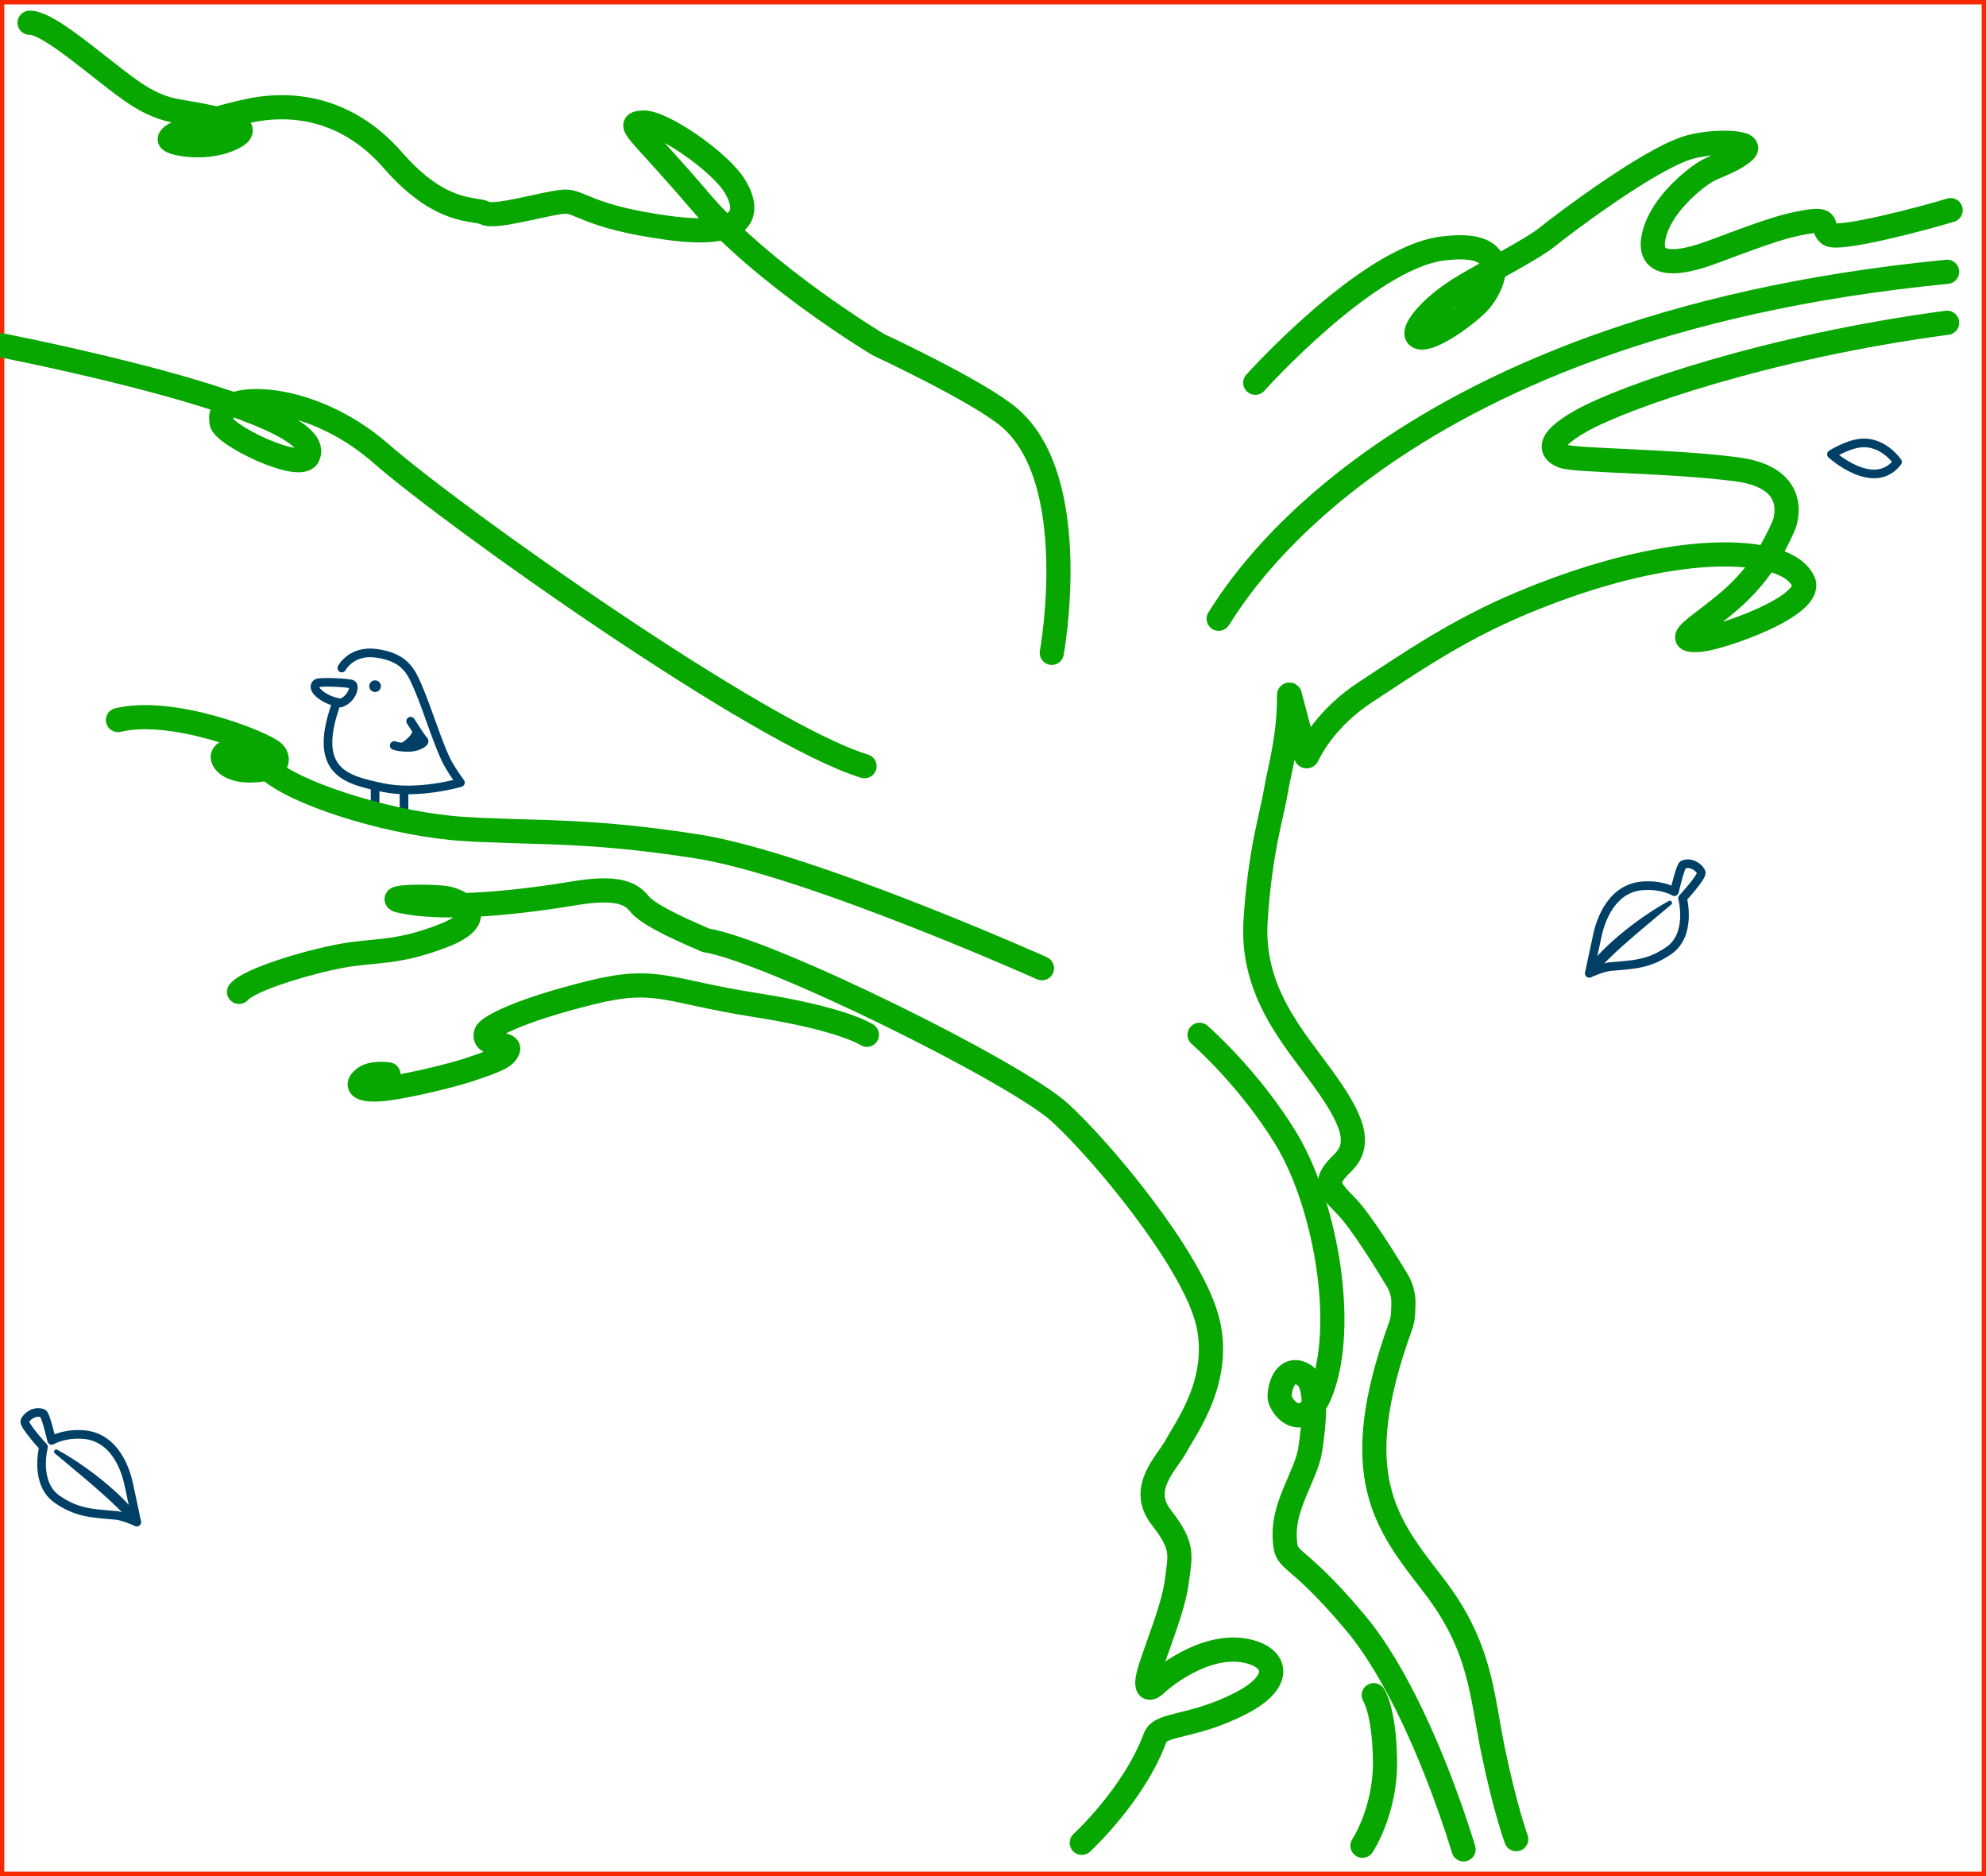
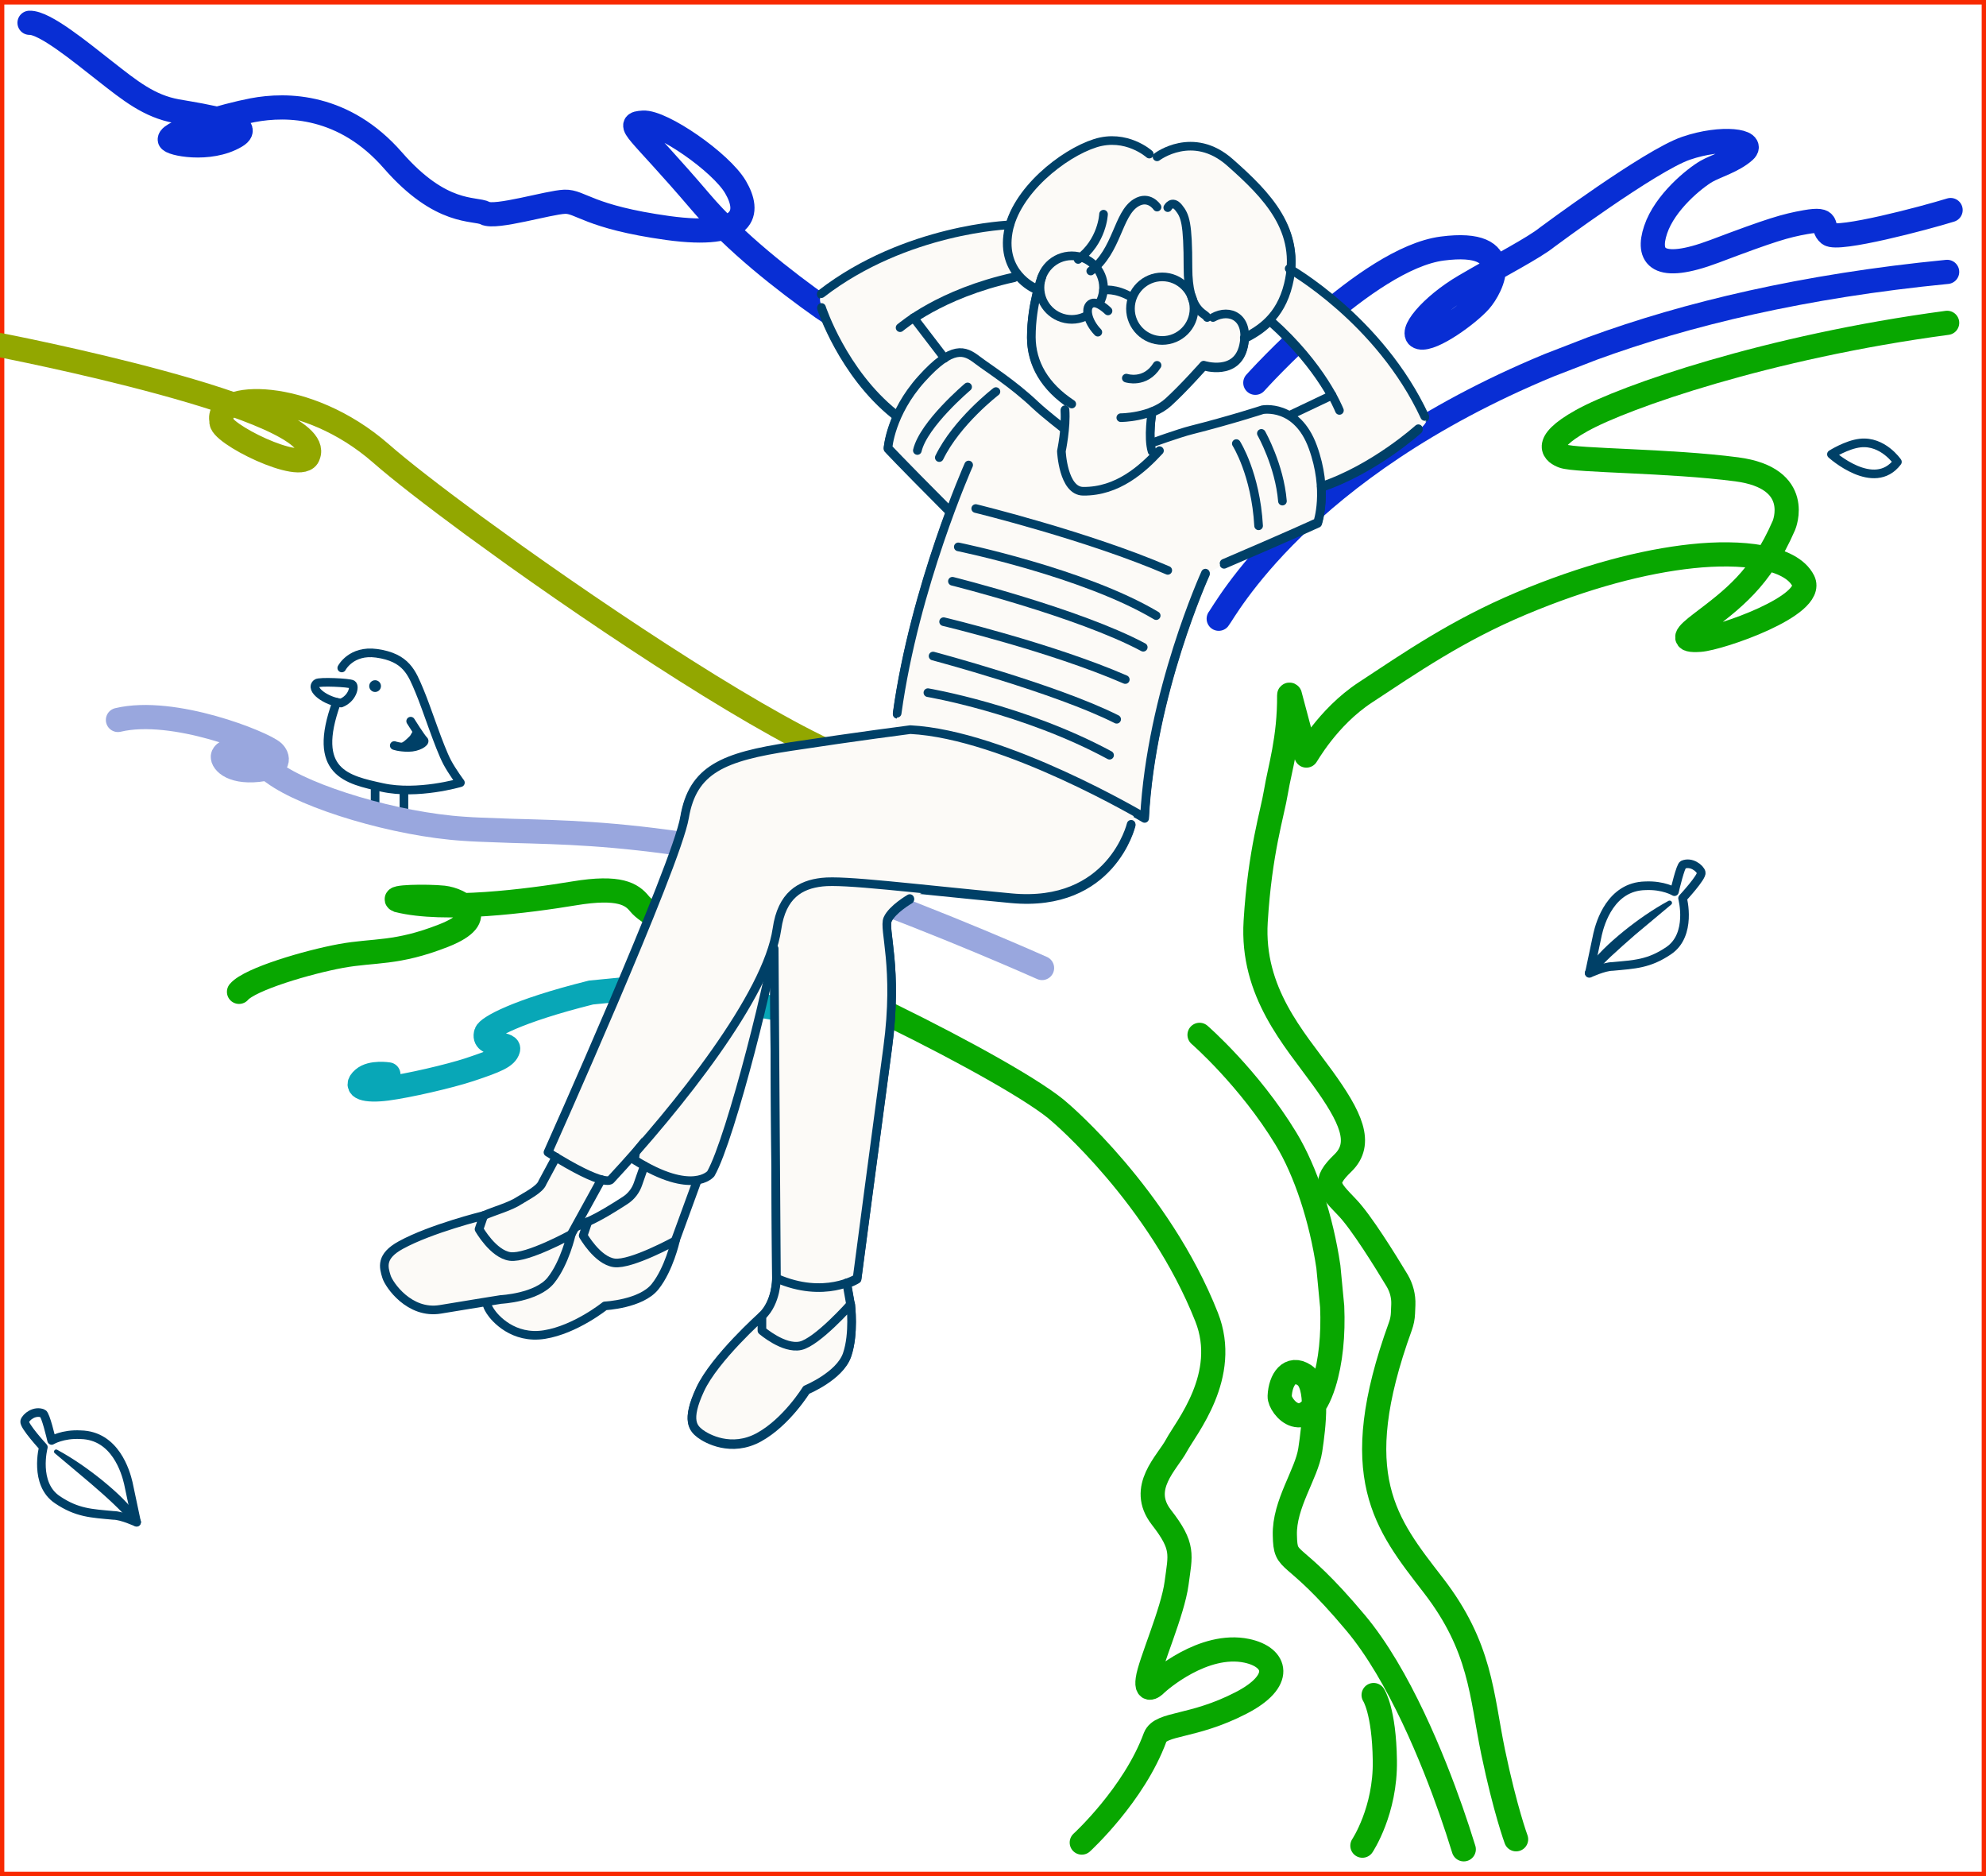
- <svg xmlns="http://www.w3.org/2000/svg" version="1.1" id="Layer_1" x="0px" y="0px" viewBox="0 0 1150 1086" style="enable-background:new 0 0 1150 1086;" xml:space="preserve">
+ <svg xmlns="http://www.w3.org/2000/svg" version="1.1" x="0px" y="0px" viewBox="0 0 1150 1086" style="enable-background:new 0 0 1150 1086;" xml:space="preserve">
  <style type="text/css">
	.st0{fill:none;stroke:#F82900;stroke-width:5;stroke-linecap:round;stroke-miterlimit:10;}
	.st1{fill:none;stroke:#F82900;stroke-width:5;stroke-linecap:round;stroke-linejoin:round;stroke-miterlimit:10;}
	.st2{fill:none;stroke:#004067;stroke-width:5;stroke-linecap:round;stroke-linejoin:round;stroke-miterlimit:10;}
	.st3{fill:#004067;}
	.st4{fill:none;stroke:#08A700;stroke-width:14;stroke-linecap:round;stroke-miterlimit:10;}
+ 	.st5{fill:none;stroke:#99A7DE;stroke-width:14;stroke-linecap:round;stroke-miterlimit:10;}
+ 	.st6{fill:none;stroke:#082ED4;stroke-width:14;stroke-linecap:round;stroke-miterlimit:10;}
+ 	.st7{fill:none;stroke:#92A700;stroke-width:14;stroke-linecap:round;stroke-miterlimit:10;}
+ 	.st8{fill:none;stroke:#08A7B7;stroke-width:14;stroke-linecap:round;stroke-miterlimit:10;}
+ 	.st9{fill:#FCFAF7;}
+ 	.st10{fill:#FCFAF7;stroke:#004067;stroke-width:5;stroke-linecap:round;stroke-linejoin:round;stroke-miterlimit:10;}
</style>
-   <path class="st0" d="M877.99,1064.74c0,0-6.32-17.05-13.26-50.53c-6.95-33.47-6.95-60.63-34.74-96.63  c-27.79-36-51.16-63.79-17.68-153.47" />
-   <path class="st0" d="M812.94,747.69c0,0-21.89-37.47-32.84-48.84c-10.95-11.37-14.32-14.32-2.53-25.68  c11.79-11.37,4.63-26.53-11.79-49.26s-41.26-49.68-38.74-90.53s9.68-62.32,11.79-75.37c2.11-13.05,8-31.16,7.58-57.26" />
-   <path class="st0" d="M756.52,438.64c0,0,8.42-21.05,34.11-37.89c25.68-16.84,53.05-35.79,90.11-51.37s70.74-24.42,98.95-27.37  c28.21-2.95,57.26,0,64.42,14.32c7.16,14.32-48.42,33.26-59.79,34.11c-11.37,0.84-8.36-2.68,0.84-9.68  c17.71-13.49,34.32-25.47,47.79-56.63c0,0,11.58-27.37-27.37-32.42c-38.95-5.05-93.05-4.84-100.42-7.58  c-4.4-1.64-13.68-6.98,10.74-20.63c24.42-13.65,107.37-42.74,211.58-56.63" />
-   <path class="st0" d="M840.09,1048.1c-10.1-28.79-29.92-78.52-55.36-108.83c-37.47-44.63-40.42-32.42-40.84-50.53  c-0.42-18.11,12.63-35.37,14.74-49.26c2.11-13.89,5.05-37.89-3.37-43.37c-8.42-5.47-13.89,2.53-14.32,12.21  c-0.26,5.9,15.4,25.15,25.61-7.19c12.63-40-0.34-106.5-21.82-141.86s-50.11-60.21-50.11-60.21" />
-   <path class="st0" d="M847.47,1070.64c0,0-1.23-4.23-3.56-11.3" />
-   <path class="st0" d="M788.94,1068.53c0,0,13.47-20.21,13.05-49.26c-0.42-29.05-6.52-37.89-6.52-37.89" />
-   <path class="st0" d="M626.41,1066.85c0,0,30.32-27.79,42.53-61.05c3.37-8.42,21.77-5.36,49.68-19.79  c24.84-12.84,20.65-26.54,3.37-30.21c-25.26-5.37-51.16,17.68-52.42,18.95c0,0-6.32,6.63-5.05-2.53  c1.26-9.16,14.53-38.84,16.74-55.58c2.21-16.74,4.42-21.16-8.85-38.21s3.48-31.58,8.85-41.68c5.36-10.11,27.47-39.16,17.36-74.21  c-10.11-35.05-59.58-95.26-84.84-118.42c-25.26-23.16-167.16-93.47-205.05-99.79c-20.84-8.84-34.11-15.72-38.53-21.12  c-4.42-5.4-11.37-10.46-37.89-6.03c-26.53,4.42-75.16,10.74-101.89,4c-5.05-2.11,16.42-2.53,26.32-1.47  c9.89,1.05,27.58,11.16,0.21,21.89s-40.21,8.21-59.37,11.79c-19.16,3.58-52.84,13.47-59.16,20.84" />
-   <path class="st0" d="M501.98,599.06c0,0-13.46-9.26-64.72-17.26s-56.82-16.63-95.06-7.16c-43.69,10.82-59.8,20.39-60.74,23.37  c-2.54,8.04,14,5.26,12.74,9.47s-6.58,6.5-22.21,11.68c-11.83,3.93-35.68,9.47-48,11.05c-12.32,1.58-19.58-0.47-13.58-5.68  c4.75-4.12,14.53-2.53,14.53-2.53" />
-   <path class="st0" d="M277.37,480.4c-2.92-0.14-5.86-0.31-8.85-0.5c-39.16-2.53-90.95-18.11-110.32-32.42  c-19.37-14.32-27.37-13.89-29.05-10.11c-1.2,2.69,3.88,10.15,20.21,8.42c13.89-1.47,11.58-7.79,8.84-10.3  c-5.73-5.26-57.68-26.33-89.89-18.65" />
-   <path class="st0" d="M603.35,560.53c0,0-135.25-60.42-199.67-70.52c-48.77-7.65-78.71-8.06-107.37-8.9" />
-   <path class="st1" d="M726.87,221.59c0,0,64.6-72,108.18-77.68c43.58-5.68,28.63,22.74,21.89,30.32  c-6.74,7.58-27.58,22.74-34.74,21.05c-7.16-1.68,5.89-18.11,26.11-29.89c20.21-11.79,39.69-21.78,47.53-28.11  c9.52-7.69,57.11-43.62,80.47-51.47c13.63-4.58,40.21-4.26,33.84,1.58c-6.37,5.84-16.95,8.81-22.11,11.84  c-6.7,3.93-23.93,17.65-29.37,33.79c-5.21,15.47,0.95,24.95,34.11,12.47c33.16-12.47,40.92-14.8,52.74-16.89  c15.16-2.68,8.53,2.84,13.58,6.95s55.58-9.32,70.42-13.89" />
-   <rect x="0" y="0.06" class="st1" width="1150" height="1086" />
-   <g>
-     <path class="st2" d="M194.94,406.64c-14.84,40.74,6,44.84,26.53,49.26s45.16-2.84,45.16-2.84s-4.74-6.32-7.58-11.68   c-4.94-9.33-11.68-30.95-16.11-41.37c-4.42-10.42-7.46-19.35-24.95-21.79c-14.68-2.05-20.05,8.53-20.05,8.53" />
-     <path class="st2" d="M203.94,396.22c-1.74-1.05-19.11-1.76-20.53-0.63c-4.26,3.37,5.37,10.42,14.05,11.37   C204.1,404.43,205.68,397.27,203.94,396.22z" />
-     <path class="st2" d="M237.78,417.5c0,0,5.89,9.46,7.68,11.25c0.95,0.95-3.37,3.95-9,3.95c-5.38,0-8.19-1.11-8.19-1.11" />
-     <circle class="st3" cx="217.19" cy="397.24" r="3.38" />
-     <polyline class="st2" points="210.26,471.06 217.19,469.32 217.19,455.74  " />
-     <polyline class="st2" points="227.01,473.9 233.94,472.16 233.94,458.59  " />
-     <path class="st3" d="M241.36,422.1c0,0-1.66-0.34-3.27,2.81c-0.52,1.01-0.82,1.34-1.96,2.35c-1.08,0.96-1.94,1.83-3.1,2.46   c-1.16,0.63-3.61,1.71-3.61,1.71s12.67,3.83,17.19-1.86L241.36,422.1z" />
-   </g>
-   <g>
-     <path class="st2" d="M969.57,516.22c0.32-1.26,3.49-14.96,5.05-15.63c4.74-2.05,9.76,1.99,10.48,4.47   c0.73,2.48-10.8,14.95-10.8,14.95s5.58,21.16-8.11,30.42c-11.4,7.72-19.61,7.91-32.5,9.07c-4.84,0-13.39,3.98-13.39,3.98   s3.37-16.21,4.84-22.74c1.47-6.53,7.58-27.58,27.58-28C963.26,512.32,969.57,516.22,969.57,516.22z" />
+   <g id="Layer_1">
+     <path class="st0" d="M878,1064.7c0,0-6.3-17.1-13.3-50.5c-7-33.5-7-60.6-34.7-96.6s-51.2-63.8-17.7-153.5" />
+     <path class="st0" d="M746.4,400.7c0.4,26.1-5.5,44.2-7.6,57.3c-2.1,13-9.3,34.5-11.8,75.4s22.3,67.8,38.7,90.5s23.6,37.9,11.8,49.3   c-11.8,11.4-8.4,14.3,2.5,25.7c11,11.4,32.8,48.8,32.8,48.8" />
+     <path class="st0" d="M756.5,438.6c0,0,8.4-21,34.1-37.9c25.7-16.8,53-35.8,90.1-51.4s70.7-24.4,99-27.4c28.2-3,57.3,0,64.4,14.3   s-48.4,33.3-59.8,34.1c-11.4,0.8-8.4-2.7,0.8-9.7c17.7-13.5,34.3-25.5,47.8-56.6c0,0,11.6-27.4-27.4-32.4c-39-5-93-4.8-100.4-7.6   c-4.4-1.6-13.7-7,10.7-20.6s107.4-42.7,211.6-56.6" />
+     <path class="st0" d="M840.1,1048.1c-10.1-28.8-29.9-78.5-55.4-108.8c-37.5-44.6-40.4-32.4-40.8-50.5c-0.4-18.1,12.6-35.4,14.7-49.3   s5-37.9-3.4-43.4c-8.4-5.5-13.9,2.5-14.3,12.2c-0.3,5.9,15.4,25.2,25.6-7.2c12.6-40-0.3-106.5-21.8-141.9s-50.1-60.2-50.1-60.2" />
+     <path class="st0" d="M847.5,1070.6c0,0-1.2-4.2-3.6-11.3" />
+     <path class="st0" d="M788.9,1068.5c0,0,13.5-20.2,13-49.3c-0.4-29-6.5-37.9-6.5-37.9" />
+     <path class="st0" d="M626.4,1066.8c0,0,30.3-27.8,42.5-61c3.4-8.4,21.8-5.4,49.7-19.8c24.8-12.8,20.7-26.5,3.4-30.2   c-25.3-5.4-51.2,17.7-52.4,19c0,0-6.3,6.6-5-2.5c1.3-9.2,14.5-38.8,16.7-55.6c2.2-16.7,4.4-21.2-8.8-38.2s3.5-31.6,8.8-41.7   c5.4-10.1,27.5-39.2,17.4-74.2c-10.1-35-59.6-95.3-84.8-118.4s-167.2-93.5-205-99.8c-20.8-8.8-34.1-15.7-38.5-21.1   s-11.4-10.5-37.9-6c-26.5,4.4-75.2,10.7-101.9,4c-5.1-2.1,16.4-2.5,26.3-1.5c9.9,1,27.6,11.2,0.2,21.9s-40.2,8.2-59.4,11.8   c-19.2,3.6-52.8,13.5-59.2,20.8" />
+     <path class="st0" d="M502,599.1c0,0-13.5-9.3-64.7-17.3s-56.8-16.6-95.1-7.2c-43.7,10.8-59.8,20.4-60.7,23.4   c-2.5,8,14,5.3,12.7,9.5s-6.6,6.5-22.2,11.7c-11.8,3.9-35.7,9.5-48,11s-19.6-0.5-13.6-5.7c4.8-4.1,14.5-2.5,14.5-2.5" />
+     <path class="st0" d="M277.4,480.4c-2.9-0.1-5.9-0.3-8.9-0.5c-39.2-2.5-90.9-18.1-110.3-32.4c-19.4-14.3-27.4-13.9-29.1-10.1   c-1.2,2.7,3.9,10.1,20.2,8.4c13.9-1.5,11.6-7.8,8.8-10.3c-5.7-5.3-57.7-26.3-89.9-18.6" />
+     <path class="st0" d="M603.3,560.5c0,0-135.2-60.4-199.7-70.5c-48.8-7.6-78.7-8.1-107.4-8.9" />
+     <path class="st1" d="M726.9,221.6c0,0,64.6-72,108.2-77.7s28.6,22.7,21.9,30.3s-27.6,22.7-34.7,21.1c-7.2-1.7,5.9-18.1,26.1-29.9   c20.2-11.8,39.7-21.8,47.5-28.1c9.5-7.7,57.1-43.6,80.5-51.5c13.6-4.6,40.2-4.3,33.8,1.6c-6.4,5.8-17,8.8-22.1,11.8   c-6.7,3.9-23.9,17.7-29.4,33.8c-5.2,15.5,1,24.9,34.1,12.5c33.2-12.5,40.9-14.8,52.7-16.9c15.2-2.7,8.5,2.8,13.6,6.9   s55.6-9.3,70.4-13.9" />
+     <rect y="0.1" class="st1" width="1150" height="1086" />
    <g>
-       <path class="st3" d="M967.74,523.68c-5.52,4.62-15.39,12.86-20.76,17.44c-4.8,4.17-9.73,8.46-14.26,12.85    c-3.65,3.54-7.19,7.16-10.39,10.98c-0.88,1.09-2.49,1.25-3.56,0.35c-0.98-0.82-1.17-2.24-0.49-3.29    c5.97-8.92,13.87-16.09,22.06-22.81c8.19-6.57,16.77-12.56,26-17.61C967.67,520.89,968.91,522.72,967.74,523.68L967.74,523.68z" />
+       <path class="st2" d="M194.9,406.6c-14.8,40.7,6,44.8,26.5,49.3s45.2-2.8,45.2-2.8s-4.7-6.3-7.6-11.7c-4.9-9.3-11.7-31-16.1-41.4    c-4.4-10.4-7.5-19.4-24.9-21.8c-14.7-2-20.1,8.5-20.1,8.5" />
+       <path class="st2" d="M203.9,396.2c-1.7-1-19.1-1.8-20.5-0.6c-4.3,3.4,5.4,10.4,14.1,11.4C204.1,404.4,205.7,397.3,203.9,396.2z" />
+       <path class="st2" d="M237.8,417.5c0,0,5.9,9.5,7.7,11.2c0.9,1-3.4,4-9,4c-5.4,0-8.2-1.1-8.2-1.1" />
+       <circle class="st3" cx="217.2" cy="397.2" r="3.4" />
+       <polyline class="st2" points="210.3,471.1 217.2,469.3 217.2,455.7   " />
+       <polyline class="st2" points="227,473.9 233.9,472.2 233.9,458.6   " />
+       <path class="st3" d="M241.4,422.1c0,0-1.7-0.3-3.3,2.8c-0.5,1-0.8,1.3-2,2.4c-1.1,1-1.9,1.8-3.1,2.5s-3.6,1.7-3.6,1.7    s12.7,3.8,17.2-1.9L241.4,422.1z" />
+     </g>
+     <g>
+       <path class="st2" d="M969.6,516.2c0.3-1.3,3.5-15,5-15.6c4.7-2,9.8,2,10.5,4.5c0.7,2.5-10.8,14.9-10.8,14.9s5.6,21.2-8.1,30.4    c-11.4,7.7-19.6,7.9-32.5,9.1c-4.8,0-13.4,4-13.4,4s3.4-16.2,4.8-22.7c1.5-6.5,7.6-27.6,27.6-28    C963.3,512.3,969.6,516.2,969.6,516.2z" />
+       <g>
+         <path class="st3" d="M967.7,523.7c-5.5,4.6-15.4,12.9-20.8,17.4c-4.8,4.2-9.7,8.5-14.3,12.8c-3.7,3.5-7.2,7.2-10.4,11     c-0.9,1.1-2.5,1.2-3.6,0.3c-1-0.8-1.2-2.2-0.5-3.3c6-8.9,13.9-16.1,22.1-22.8c8.2-6.6,16.8-12.6,26-17.6     C967.7,520.9,968.9,522.7,967.7,523.7L967.7,523.7z" />
+       </g>
+     </g>
+     <g>
+       <path class="st2" d="M29.9,833.9c-0.3-1.3-3.5-15-5.1-15.6c-4.7-2-9.8,2-10.5,4.5c-0.7,2.5,10.8,15,10.8,15s-5.6,21.2,8.1,30.4    c11.4,7.7,19.6,7.9,32.5,9.1c4.8,0,13.4,4,13.4,4s-3.4-16.2-4.8-22.7c-1.5-6.5-7.6-27.6-27.6-28C36.2,830,29.9,833.9,29.9,833.9z" />
+       <g>
+         <path class="st3" d="M33.1,839.3c9.2,5,17.8,11,26,17.6c8.2,6.7,16.1,13.9,22.1,22.8c0.8,1.2,0.4,2.7-0.7,3.5     c-1.1,0.7-2.5,0.5-3.3-0.5c-7.3-8.7-16-16.4-24.7-23.9c-1.9-1.6-6.9-5.8-8.9-7.5l-11.9-10C30.6,840.4,31.8,838.6,33.1,839.3     L33.1,839.3z" />
+       </g>
+     </g>
+     <path class="st2" d="M1060.5,263c0,0,24.6,22.3,38.2,4.4c0,0-8.4-12.4-21.6-10.9C1069.3,257.4,1060.5,263,1060.5,263z" />
+     <path class="st1" d="M609,378c0,0,18.2-99.8-24.6-136.3c-17.9-15.2-75.9-42.2-75.9-42.2s-66.3-39.8-103-82.7S361.7,71.6,372.4,71   s44.8,22.7,53.4,37.3s7,30-39.2,23.7c-46.1-6.3-50.5-15.5-59.7-15.2c-9.2,0.3-40.1,9.8-46.1,6.6s-25.3,1.6-53.4-30.6   s-61.1-32.9-81.2-29c-15.8,3-48.3,12.4-48,17c0.2,2.3,22.8,7.2,38.2-1.9c12.3-7.2-18-11.7-34.1-14.5c-16.1-2.8-27.2-12-41.4-23   S26,12.9,17.1,13.2" />
+     <path class="st1" d="M705.7,358.2c4.7-5.7,90.4-168.6,421.8-200.8" />
+     <path class="st1" d="M0,199.8c0,0,189.9,36.6,178.5,63.8c-3.1,11.2-52.7-13.3-50.2-19.9c-4.2-16.5,48.9-19.1,92.3,18.8   s220.1,163,280,181" />
+     <path class="st4" d="M1127.5,186.9c-104.2,13.9-187.2,43-211.6,56.6c-24.4,13.6-15.1,19-10.7,20.6c7.4,2.7,61.5,2.5,100.4,7.6   s27.4,32.4,27.4,32.4c-13.5,31.2-30.1,43.1-47.8,56.6c-9.2,7-12.2,10.5-0.8,9.7c11.4-0.8,66.9-19.8,59.8-34.1   c-7.2-14.3-36.2-17.3-64.4-14.3c-28.2,3-61.9,11.8-99,27.4s-64.4,34.5-90.1,51.4c-22.3,14.6-34.3,37.2-34.4,36.8l-9.4-35.3   c-0.1-0.2-0.4-0.2-0.4,0.1c0.2,25.3-5.5,42.9-7.6,55.7c-2.1,13-9.3,34.5-11.8,75.4s22.3,67.8,38.7,90.5s23.6,37.9,11.8,49.3   c-11.8,11.4-8.4,14.3,2.5,25.7c8.1,8.4,22.1,31,28.9,42.3c2.5,4.2,3.8,9.1,3.6,14l-0.2,4.9c-0.1,2.6-0.6,5.1-1.5,7.6   c-31.5,86.9-8.4,114.4,19,149.9c27.8,36,27.8,63.2,34.7,96.6c7,33.5,13.3,50.5,13.3,50.5" />
+     <path class="st4" d="M694.6,599.1c0,0,28.6,24.8,50.1,60.2c11.4,18.8,20.4,46.3,24.5,74.1l2.2,23c0.7,16.4-0.8,31.9-4.8,44.7   c-10.2,32.3-25.9,13.1-25.6,7.2c0.4-9.7,5.9-17.7,14.3-12.2c8.4,5.5,5.5,29.5,3.4,43.4c-2.1,13.9-15.2,31.2-14.7,49.3   c0.4,18.1,3.4,5.9,40.8,50.5c25.5,30.3,45.3,80,55.4,108.8l3.8,11.2c2.3,7.1,3.6,11.3,3.6,11.3" />
+     <path class="st4" d="M788.9,1068.5c0,0,13.5-20.2,13-49.3c-0.4-29-6.5-37.9-6.5-37.9" />
+     <path class="st5" d="M68.3,416.8c32.2-7.7,84.2,13.4,89.9,18.6c2.7,2.5,5.1,8.8-8.8,10.3c-16.3,1.7-21.4-5.7-20.2-8.4   c1.7-3.8,9.7-4.2,29.1,10.1c19.4,14.3,71.2,29.9,110.3,32.4c3,0.2,5.9,0.4,8.9,0.5l18.9,0.7c28.7,0.8,58.6,1.3,107.4,8.9   c17,2.7,38.9,8.8,62,16.5l21.6,7.4c58.1,20.7,116,46.6,116,46.6" />
+     <path class="st6" d="M1129.5,121.6c-14.8,4.6-65.4,18-70.4,13.9s1.6-9.6-13.6-6.9c-11.8,2.1-19.6,4.4-52.7,16.9   c-33.2,12.5-39.3,3-34.1-12.5c5.4-16.1,22.7-29.9,29.4-33.8c5.2-3,15.7-6,22.1-11.8c6.4-5.8-13-8.7-33.8-1.6   c-20.8,7.1-80.5,51.5-80.5,51.5c-7.8,6.3-27.3,16.3-47.5,28.1c-20.2,11.8-33.3,28.2-26.1,29.9c7.2,1.7,28-13.5,34.7-21.1   s21.7-36-21.9-30.3c-43.6,5.7-108.2,77.7-108.2,77.7" />
+     <path class="st6" d="M1127.5,157.4c-83,8.1-150.6,24.3-205.3,44.3l-25.3,9.8C753.2,271,709,354.2,705.7,358.2" />
+     <path class="st7" d="M0,199.8c0,0,189.9,36.6,178.5,63.8c-3.1,11.2-52.7-13.3-50.2-19.9c-4.2-16.5,48.9-19.1,92.3,18.8   c10.8,9.5,30,24.4,53.5,41.7l24.2,17.5c69.8,49.7,162.2,109.8,202.4,121.9" />
+     <path class="st4" d="M138.4,574.2c6.3-7.4,40-17.3,59.2-20.8s32-1,59.4-11.8s9.7-20.8-0.2-21.9c-9.9-1-31.4-0.6-26.3,1.5   c26.7,6.7,75.4,0.4,101.9-4c26.5-4.4,33.5,0.6,37.9,6s17.7,12.3,38.5,21.1c37.9,6.3,179.8,76.6,205.1,99.8   c0,0,57.2,48.5,84.8,118.4c13.4,33.9-12,64.1-17.4,74.2c-5.4,10.1-22.1,24.6-8.8,41.7s11,21.5,8.8,38.2   c-2.2,16.7-15.5,46.4-16.7,55.6c-1.3,9.2,5,2.5,5,2.5c1.3-1.3,27.2-24.3,52.4-19c17.3,3.7,21.5,17.4-3.4,30.2   c-27.9,14.4-46.3,11.4-49.7,19.8c-12.2,33.3-42.5,61-42.5,61" />
+     <path class="st8" d="M224.9,622c0,0-9.8-1.6-14.5,2.5c-6,5.2,1.3,7.3,13.6,5.7c12.3-1.6,36.2-7.1,48-11c15.6-5.2,21-7.5,22.2-11.7   s-15.3-1.4-12.7-9.5c0.9-3,17-12.5,60.7-23.4l37.5-3.7c14,1.5,28.4,6.3,57.5,10.8c51.3,8,64.7,17.3,64.7,17.3" />
+     <g id="dash-line-test">
+       <path class="st6" d="M17.1,13.2c8.8-0.3,29.7,17,43.9,28.1s25.3,20.2,41.4,23.1c16.1,2.8,46.4,7.3,34.1,14.5    c-15.4,9.1-38.1,4.2-38.2,1.9c-0.3-4.6,32.2-14,48-17c20-3.8,53.1-3.2,81.2,29s47.4,27.5,53.4,30.6c6,3.2,37-6.3,46.1-6.6    c9.2-0.3,13.6,8.8,59.7,15.2c46.1,6.3,47.7-9.2,39.2-23.7S383.2,70.3,372.4,71s-3.5,2.8,33.2,45.8c19.9,23.4,48.6,45.8,70.7,61.4    l32.3,21.4c0,0,58,26.9,75.9,42.2C627.3,278.2,609,378,609,378" />
    </g>
  </g>
-   <g>
-     <path class="st2" d="M29.92,833.9c-0.32-1.26-3.49-14.96-5.05-15.63c-4.74-2.05-9.76,1.99-10.48,4.47   c-0.73,2.48,10.8,14.95,10.8,14.95s-5.58,21.16,8.11,30.42c11.4,7.72,19.61,7.91,32.5,9.07c4.84,0,13.39,3.98,13.39,3.98   s-3.37-16.21-4.84-22.74c-1.47-6.53-7.58-27.58-27.58-28C36.23,830.01,29.92,833.9,29.92,833.9z" />
+   <g id="person">
    <g>
-       <path class="st3" d="M33.14,839.28c9.22,5.04,17.81,11.04,26,17.61c8.19,6.72,16.1,13.88,22.06,22.81    c0.76,1.16,0.43,2.71-0.72,3.46c-1.07,0.7-2.48,0.47-3.29-0.48c-7.35-8.69-16.05-16.4-24.68-23.87c-1.88-1.6-6.91-5.84-8.86-7.48    c0,0-11.9-9.96-11.9-9.96C30.59,840.41,31.81,838.56,33.14,839.28L33.14,839.28z" />
+       <path class="st9" d="M825.6,241.7c-24.1-51.9-70.7-81-77.6-85.1c2.4-26.6-15.8-44.9-35.2-62.1c-21.5-19-42.2-3.2-42.2-3.2    l-4.6-1.6c0,0-13.3-12-31.3-6.3c-17.5,5.5-43.1,25.2-49.5,47.3c0,0-60.1,2-109.1,39.8c0,0-2.7,1.4,0,8c0,0,12.3,37.5,42.3,61.5    l1.5,2c-4.5,10.3-5.1,17.8-5.1,17.8s5.5,6,30.3,31l0,0c0,0,0,0,0,0c1.3,1.3,2.7,2.7,4.1,4.1l0.1,0c0.5,0.5,1,1,1.5,1.5    c-10,27.1-24.5,71.5-30.8,117l-2.3,10.8c-12,1.6-33.8,4.6-59.3,8.5c-38.7,5.9-56.8,13-61.5,41c-4.6,28-29.1,197.7-29.1,197.7    c2,1.2,3.9,2.4,5.7,3.4l-3.6,10.3c-1.4,4-4.1,7.5-7.6,9.8c-5.7,3.7-14.7,9.3-21.5,12.3c0,0-34,13.8-48,28    c-14,14.2-11.1,19.7-8.5,23.8c2.6,4.1,13.4,16.4,31.4,13.5c18-2.9,35-16.5,35-16.5s20.9-1,29-11.1c8.1-10.1,11.8-26.6,11.8-26.6    s1-3.1,1.1-3.8c0.3-1.3,0.7-2.4,0.8-2.6c3.8-8.3,6.1-17,10.2-28.6c6.1-0.8,8.4-3.8,8.4-3.8c10.3-18,30.6-96.7,36.7-129.8    l1.2,190.8c0,0,0.2,13.7-8.4,21.9c0,0-27.4,24.4-35.8,42.5c-8.4,18.1-3.8,22.3,0,25.3c3.8,3,18.1,11,34.1,2.1    c16-8.8,27.4-27.4,27.4-27.4s19.4-8,23.6-20.2c4.2-12.2,2.1-29.1,2.1-29.1s-0.3,0.4-0.9,1l-1.8-13.3c4.2-1.4,6.5-2.9,6.5-2.9    s11.4-86.7,17.7-133.5c6.3-46.7-2.5-68.6,0-74.5c2.5-5.9,12.8-11.8,12.8-11.8l12.3-5c13.7,1.4,29.2,3,46.5,4.6    c58.1,5.5,69.5-42.5,69.5-42.5l1.2-5.4l0.2-0.6l6.4,1.9c3.7-72.2,35.2-141.4,35.2-141.4l10.9-5.7c37-15.8,54.2-23.7,54.2-23.7    s2.8-7.6,2-20.6l-0.1-0.2l0.2-0.1c2.3-0.8,4.6-1.6,6.8-2.5l0.1,0l0,0c27.5-11.1,49.3-30.8,49.3-30.8    C828,243.7,825.6,241.7,825.6,241.7z M617.2,248.4l-0.9,0c0,0-10.7-8.3-15.8-13.1c-13.5-12.8-26.9-21-34-26.4    c-4.9-3.7-9.7-6.5-18.1-1.4l-0.9,0.5l-17.9-23.5l1.8-1.2c10.3-6.6,29-16.4,56.4-22.4l2.6-1c4.3,5.1,9.1,7.2,9.1,7.2l1.7,2.6    c-1.6,6.3-3.4,15.6-3.3,26.1c0.1,13.6,6.4,26.1,19.7,36.1l-0.1,6C617.7,241.1,617.6,244.9,617.2,248.4z M747.1,240.8l-2.5-0.7    c-7.1-3.5-13.4-2.3-13.4-2.3s-18.4,6-41.4,11.8c-6.8,1.7-23.2,7.6-23.2,7.6l-0.4-0.7c-0.7-7.9,0.9-17.6,0.9-17.6l0.7-0.3    c3.1-1.3,6.1-3,8.7-5.3c9.1-8.3,20.5-21.2,20.5-21.2s19.3,6.2,23.1-11.4l0.3-4.4c4.4-2.3,9.6-5.2,14.2-9.9l1.3,0    c18.6,16.5,29.2,32.1,34.7,41.8l0.7,1.2L747.1,240.8z" />
+       <path class="st2" d="M521.2,190.2c1.3-0.9,22.9-19.9,66-29.4" />
+       <path class="st2" d="M603.3,160.9c0,0-6.1,15.3-6.1,34.9c0.1,14.9,7.6,28.3,23.4,38.7" />
+       <path class="st2" d="M649,242.3c0,0,17.4,0,27.5-9.2c9.1-8.3,20.5-21.2,20.5-21.2s19.3,6.2,23.1-11.4c3.5-16.2-7.9-21.7-17.7-16.2    " />
+       <circle class="st2" cx="673" cy="179.3" r="18.4" />
+       <circle class="st2" cx="620.6" cy="167.1" r="18.4" />
+       <path class="st10" d="M641.6,180.6c0,0-5.8-5.8-9.3-4.4c-4.5,1.8-2.8,10.3,3.4,16.7" />
+       <path class="st2" d="M652.2,219.4c0,0,10.9,3.6,17.8-7.4" />
+       <path class="st2" d="M639,168.6c0,0,6.8-1.5,16.4,4.2" />
+       <path class="st2" d="M665.5,89.8c0,0-13.3-12-31.3-6.3c-18.6,5.9-46.3,27.8-50.4,51.5c-4.1,23.7,15.1,32.1,15.1,32.1" />
+       <path class="st2" d="M639,124.5c0,0-0.6,15.8-14.7,26.2" />
+       <path class="st2" d="M670,120.4c0,0-4.7-7.1-12.2-2.5c-10.7,6.6-10.7,27.8-26.2,39.5" />
+       <path class="st2" d="M676.2,120.8c0,0,2.5-4.7,6.3,0c3.8,4.7,5.4,8.8,5.4,34.7s9.8,26,11.1,28.9" />
+       <path class="st2" d="M670,91.4c0,0,20.7-15.8,42.2,3.2s41.5,39.3,33.8,70.7c-4.7,19.2-16.6,26.3-25.5,30.9" />
+       <path class="st2" d="M616.7,237.8c0.8,10.1-2.1,24-2.1,24s1,23.1,12.6,23.2c20,0.2,34.4-12.9,44.2-23.5" />
+       <path class="st2" d="M667.1,238.8c0,0-2.5,15,0,23" />
+       <path class="st2" d="M666.5,257.2c0,0,16.4-5.9,23.2-7.6c23-5.8,41.4-11.8,41.4-11.8s19.9-3.7,29.1,21.6S763,303,763,303    s-17.2,7.9-54.2,23.7" />
+       <path class="st2" d="M615.6,248.4c0,0-10.7-8.3-15.8-13.1c-13.5-12.8-26.9-21-34-26.4c-7.1-5.4-14.2-8.9-32.2,11.1    s-19.4,39.9-19.4,39.9s6,6.6,34.4,35.1" />
+       <line class="st2" x1="547" y1="208" x2="529" y2="184.4" />
+       <path class="st2" d="M584.7,130.8c0,0-60.1,2-109.1,39.8" />
+       <path class="st2" d="M475.7,178.6c0,0,12.3,37.5,42.3,61.5" />
+       <line class="st2" x1="747.1" y1="240.8" x2="771.3" y2="229.4" />
+       <path class="st2" d="M775.6,238.2c-0.6-1.3-10-25.4-39.7-51.8" />
+       <path class="st2" d="M746.5,156.1c0,0,52.4,29.5,78.5,85.6" />
+       <path class="st2" d="M821.3,248.8c0,0-25.5,23.1-56.2,33.4" />
+       <path class="st2" d="M560.9,269.8c0,0-31.3,70.4-41.4,143.7" />
+       <path class="st2" d="M655,477.8c0,0-11.4,48-69.5,42.5s-96.8-10.5-109.5-9c-12.6,1.4-24.6,7.3-26.1,27.1    c-1.5,19.8-26.5,120.4-38.3,141.1c0,0-10.5,13.1-44.2-8c0,0,24.4-169.8,29.1-197.7c4.6-28,22.7-35.1,61.5-41s69.2-9.8,69.2-9.8    c54.9,2.8,135.6,50.8,135.6,50.8c3.7-72.2,35.2-141.4,35.2-141.4" />
+       <path class="st2" d="M526.8,520.8c0,0-10.2,5.9-12.8,11.8s6.3,27.8,0,74.5c-6.3,46.7-17.7,133.5-17.7,133.5s-18.9,12.2-46.7,0    l-1.3-190.8" />
+       <path class="st2" d="M441.2,762.4c0,0-27.4,24.4-35.8,42.5c-8.4,18.1-3.8,22.3,0,25.3c3.8,2.9,18.1,10.9,34.1,2.1    c16-8.8,27.4-27.4,27.4-27.4s19.4-8,23.6-20.2c4.2-12.2,2.1-29.1,2.1-29.1s-19.4,21.9-29.1,24c-9.7,2.1-22.3-8.8-22.3-8.8V762.4z" />
+       <path class="st2" d="M449.6,740.5c0,0,0.2,13.7-8.4,21.9" />
+       <line class="st2" x1="490.3" y1="743.3" x2="492.5" y2="755.7" />
+       <path class="st2" d="M340.4,707.3c0,0-34,13.8-48,28s-11.1,19.7-8.5,23.8c2.6,4.1,13.4,16.4,31.4,13.5s35-16.6,35-16.6    s20.9-1,29-11.1c8.1-10.1,11.8-26.6,11.8-26.6s-25.6,14.1-35.4,12.8s-18-15.8-18-15.8L340.4,707.3z" />
+       <path class="st2" d="M340.4,707.3c6.9-3,15.8-8.6,21.5-12.3c3.6-2.3,6.3-5.8,7.6-9.8l3.6-10.3" />
+       <line class="st2" x1="403.7" y1="683.5" x2="391" y2="718.3" />
+       <g>
+         <path class="st2" d="M576.7,227.3c0,0-22.7,17.4-32.8,38.2" />
+         <path class="st2" d="M560.3,224.5c0,0-25.5,21.5-29.1,36.8" />
+       </g>
+       <g>
+         <path class="st2" d="M730.4,251.5c0,0,10.5,18.5,12.2,39.2" />
+         <path class="st2" d="M715.9,257.4c0,0,11.2,17.5,12.9,47.6" />
+       </g>
+       <g>
+         <path class="st2" d="M565,295c0,0,65.1,15.9,111.2,35.8" />
+         <path class="st2" d="M554.9,317.2c0,0,72.6,14.8,114.6,39.8" />
+         <path class="st2" d="M551.5,337.1c0,0,73.3,18.3,110.5,38.2" />
+         <path class="st2" d="M546.4,360.4c0,0,62.2,14.8,105.2,33.5" />
+         <path class="st2" d="M540.3,380.3c0,0,71.2,18.9,106.3,36.6" />
+         <path class="st2" d="M537.3,401.6c0,0,55.6,9.4,105.2,36.2" />
+       </g>
    </g>
  </g>
-   <path class="st2" d="M1060.52,263.03c0,0,24.57,22.28,38.25,4.39c0,0-8.36-12.39-21.62-10.89  C1069.32,257.42,1060.52,263.03,1060.52,263.03z" />
-   <path class="st1" d="M609.04,377.95c0,0,18.25-99.82-24.63-136.28c-17.93-15.24-75.88-42.19-75.88-42.19s-66.32-39.79-102.95-82.74  s-43.89-45.16-33.16-45.79s44.84,22.74,53.37,37.26s6.95,30-39.16,23.68c-46.11-6.32-50.53-15.47-59.68-15.16  c-9.16,0.32-40.11,9.79-46.11,6.63c-6-3.16-25.26,1.58-53.37-30.63s-61.15-32.87-81.16-29.05c-15.82,3.02-48.32,12.42-48,17.05  c0.16,2.29,22.84,7.16,38.21-1.89c12.3-7.25-18-11.68-34.11-14.53c-16.11-2.84-27.16-12-41.37-23.05S25.99,12.85,17.15,13.17" />
-   <path class="st1" d="M705.67,358.19c4.74-5.68,90.44-168.63,421.8-200.84" />
-   <path class="st1" d="M0,199.76c0,0,189.92,36.63,178.52,63.79c-3.05,11.16-52.74-13.26-50.21-19.89  c-4.21-16.53,48.92-19.05,92.26,18.84s220.07,162.95,280.05,181.05" />
-   <path class="st4" d="M1127.47,186.85c-104.21,13.89-187.16,42.98-211.58,56.63c-24.42,13.65-15.14,19-10.74,20.63  c7.37,2.74,61.47,2.53,100.42,7.58c38.95,5.05,27.37,32.42,27.37,32.42c-13.47,31.16-30.08,43.14-47.79,56.63  c-9.2,7-12.21,10.53-0.84,9.68c11.37-0.84,66.95-19.79,59.79-34.11c-7.16-14.32-36.21-17.26-64.42-14.32  c-28.21,2.95-61.89,11.79-98.95,27.37s-64.42,34.53-90.11,51.37c-22.33,14.64-31.61,32.47-33.66,36.88  c-0.16,0.34-0.65,0.29-0.74-0.07l-9.41-35.28c-0.06-0.23-0.39-0.17-0.39,0.06c0.17,25.26-5.53,42.89-7.6,55.68  c-2.11,13.05-9.26,34.53-11.79,75.37s22.32,67.79,38.74,90.53s23.58,37.89,11.79,49.26c-11.79,11.37-8.42,14.32,2.53,25.68  c8.08,8.4,22.14,31.03,28.94,42.29c2.55,4.23,3.81,9.1,3.62,14.04l-0.19,4.93c-0.1,2.58-0.59,5.14-1.47,7.58  c-31.53,86.86-8.42,114.38,19,149.9c27.79,36,27.79,63.16,34.74,96.63c6.95,33.47,13.26,50.53,13.26,50.53" />
-   <path class="st4" d="M847.47,1070.64c0,0-1.23-4.23-3.56-11.3l-3.82-11.23c-10.1-28.79-29.92-78.52-55.36-108.83  c-37.47-44.63-40.42-32.42-40.84-50.53c-0.42-18.11,12.63-35.37,14.74-49.26c2.11-13.89,5.05-37.89-3.37-43.37  c-8.42-5.47-13.89,2.53-14.32,12.21c-0.26,5.9,15.4,25.15,25.61-7.19c12.63-40-0.34-106.5-21.82-141.86s-50.11-60.21-50.11-60.21" />
-   <path class="st4" d="M788.94,1068.53c0,0,13.47-20.21,13.05-49.26c-0.42-29.05-6.52-37.89-6.52-37.89" />
-   <path class="st4" d="M603.35,560.53c0,0-135.25-60.42-199.67-70.52c-48.77-7.65-78.71-8.06-107.37-8.9l-18.94-0.7  c-2.92-0.14-5.86-0.31-8.85-0.5c-39.16-2.53-90.95-18.11-110.32-32.42c-19.37-14.32-27.37-13.89-29.05-10.11  c-1.2,2.69,3.88,10.15,20.21,8.42c13.89-1.47,11.58-7.79,8.84-10.3c-5.73-5.26-57.68-26.33-89.89-18.65" />
-   <path class="st4" d="M726.87,221.59c0,0,64.6-72,108.18-77.68c43.58-5.68,28.63,22.74,21.89,30.32  c-6.74,7.58-27.58,22.74-34.74,21.05c-7.16-1.68,5.89-18.11,26.11-29.89c20.21-11.79,39.69-21.78,47.53-28.11  c9.52-7.69,57.11-43.62,80.47-51.47c13.63-4.58,40.21-4.26,33.84,1.58c-6.37,5.84-16.95,8.81-22.11,11.84  c-6.7,3.93-23.93,17.65-29.37,33.79c-5.21,15.47,0.95,24.95,34.11,12.47c33.16-12.47,40.92-14.8,52.74-16.89  c15.16-2.68,8.53,2.84,13.58,6.95s55.58-9.32,70.42-13.89" />
-   <path class="st4" d="M705.67,358.19c4.74-5.68,90.44-168.63,421.8-200.84" />
-   <path class="st4" d="M609.04,377.95c0,0,18.25-99.82-24.63-136.28c-17.93-15.24-75.88-42.19-75.88-42.19s-66.32-39.79-102.95-82.74  s-43.89-45.16-33.16-45.79s44.84,22.74,53.37,37.26s6.95,30-39.16,23.68c-46.11-6.32-50.53-15.47-59.68-15.16  c-9.16,0.32-40.11,9.79-46.11,6.63c-6-3.16-25.26,1.58-53.37-30.63s-61.15-32.87-81.16-29.05c-15.82,3.02-48.32,12.42-48,17.05  c0.16,2.29,22.84,7.16,38.21-1.89c12.3-7.25-18-11.68-34.11-14.53c-16.11-2.84-27.16-12-41.37-23.05S25.99,12.85,17.15,13.17" />
-   <path class="st4" d="M0,199.76c0,0,189.92,36.63,178.52,63.79c-3.05,11.16-52.74-13.26-50.21-19.89  c-4.21-16.53,48.92-19.05,92.26,18.84s220.07,162.95,280.05,181.05" />
-   <path class="st4" d="M626.41,1066.85c0,0,30.32-27.79,42.53-61.05c3.37-8.42,21.77-5.36,49.68-19.79  c24.84-12.84,20.65-26.54,3.37-30.21c-25.26-5.37-51.16,17.68-52.42,18.95c0,0-6.32,6.63-5.05-2.53  c1.26-9.16,14.53-38.84,16.74-55.58c2.21-16.74,4.42-21.16-8.85-38.21s3.48-31.58,8.85-41.68c5.36-10.11,27.47-39.16,17.36-74.21  c-10.11-35.05-59.58-95.26-84.84-118.42c-25.26-23.16-167.16-93.47-205.05-99.79c-20.84-8.84-34.11-15.72-38.53-21.12  c-4.42-5.4-11.37-10.46-37.89-6.03c-26.53,4.42-75.16,10.74-101.89,4c-5.05-2.11,16.42-2.53,26.32-1.47  c9.89,1.05,27.58,11.16,0.21,21.89s-40.21,8.21-59.37,11.79c-19.16,3.58-52.84,13.47-59.16,20.84" />
-   <path class="st4" d="M501.98,599.06c0,0-13.46-9.26-64.72-17.26s-56.82-16.63-95.06-7.16c-43.69,10.82-59.8,20.39-60.74,23.37  c-2.54,8.04,14,5.26,12.74,9.47s-6.58,6.5-22.21,11.68c-11.83,3.93-35.68,9.47-48,11.05c-12.32,1.58-19.58-0.47-13.58-5.68  c4.75-4.12,14.53-2.53,14.53-2.53" />
+   <g id="person2">
+     <g>
+       <path class="st9" d="M825.6,241.1c-24.1-51.9-70.7-81-77.6-85.1c2.4-26.6-15.8-44.9-35.2-62.1c-21.5-19-42.2-3.2-42.2-3.2    l-4.6-1.6c0,0-13.3-12-31.3-6.3c-17.5,5.5-43.1,25.2-49.5,47.3c0,0-60.1,2-109.1,39.8c0,0-2.7,1.4,0,8c0,0,12.3,37.5,42.3,61.5    l1.5,2c-4.5,10.3-5.1,17.8-5.1,17.8s5.5,6,30.3,31l0,0c0,0,0,0,0,0c1.3,1.3,2.7,2.7,4.1,4.1l0.1,0c0.5,0.5,1,1,1.5,1.5    c-10,27.1-24.5,71.5-30.8,117l-2.3,10.8c-12,1.6-33.8,4.6-59.3,8.5c-38.7,5.9-56.8,13-61.5,41c-4.6,28-79.1,193.9-79.1,193.9    c1.3,3.2,1.4,4.7,0.3,7.1l-3.6,10.3c-1.4,4-9.6,8-13.2,10.3c-5.7,3.7-14,5.7-20.8,8.8c0,0-30.5,7.6-48,17.1    c-10.1,5.5-10.9,14.3-8.3,18.3c2.6,4.1,13.2,21.9,31.2,18.9c18-2.9,35-5.7,35-5.7s20.9-1,29-11.1c8.1-10.1,11.8-26.6,11.8-26.6    s1-3.1,1.1-3.8c0.3-1.3,0.7-2.4,0.8-2.6c3.8-8.3,10.9-13.9,15.1-25.6c6.1-0.8,8.4-3.8,8.4-3.8c10.3-18,86-96.7,92.1-129.8    l1.2,190.8c0,0,0.2,13.7-8.4,21.9c0,0-27.4,24.4-35.8,42.5c-8.4,18.1-3.8,22.3,0,25.3c3.8,3,18.1,11,34.1,2.1    c16-8.8,27.4-27.4,27.4-27.4s19.4-8,23.6-20.2c4.2-12.2,2.1-29.1,2.1-29.1s-0.3,0.4-0.9,1l-1.8-13.3c4.2-1.4,6.5-2.9,6.5-2.9    s11.4-86.7,17.7-133.5c6.3-46.7-2.5-68.6,0-74.5c2.5-5.9,12.8-11.8,12.8-11.8l12.3-5c13.7,1.4,29.2,3,46.5,4.6    c58.1,5.5,69.5-42.5,69.5-42.5l1.2-5.4l0.2-0.6l6.4,1.9c3.7-72.2,35.2-141.4,35.2-141.4l10.9-5.7c37-15.8,54.2-23.7,54.2-23.7    s2.8-7.6,2-20.6l-0.1-0.2l0.2-0.1c2.3-0.8,4.6-1.6,6.8-2.5l0.1,0l0,0c27.5-11.1,49.3-30.8,49.3-30.8    C828,243.2,825.6,241.1,825.6,241.1z M617.2,247.8l-0.9,0c0,0-10.7-8.3-15.8-13.1c-13.5-12.8-26.9-21-34-26.4    c-4.9-3.7-9.7-6.5-18.1-1.4l-0.9,0.5l-17.9-23.5l1.8-1.2c10.3-6.6,29-16.4,56.4-22.4l2.6-1c4.3,5.1,9.1,7.2,9.1,7.2l1.7,2.6    c-1.6,6.3-3.4,15.6-3.3,26.1c0.1,13.6,6.4,26.1,19.7,36.1l-0.1,6C617.7,240.6,617.6,244.3,617.2,247.8z M747.1,240.3l-2.5-0.7    c-7.1-3.5-13.4-2.3-13.4-2.3s-18.4,6-41.4,11.8c-6.8,1.7-23.2,7.6-23.2,7.6l-0.4-0.7c-0.7-7.9,0.9-17.6,0.9-17.6l0.7-0.3    c3.1-1.3,6.1-3,8.7-5.3c9.1-8.3,20.5-21.2,20.5-21.2s19.3,6.2,23.1-11.4l0.3-4.4c4.4-2.3,9.6-5.2,14.2-9.9l1.3,0    c18.6,16.5,29.2,32.1,34.7,41.8l0.7,1.2L747.1,240.3z" />
+       <path class="st2" d="M521.2,189.7c1.3-0.9,22.9-19.9,66-29.4" />
+       <path class="st2" d="M603.3,160.3c0,0-6.1,15.3-6.1,34.9c0.1,14.9,7.6,28.3,23.4,38.7" />
+       <path class="st2" d="M649,241.8c0,0,17.4,0,27.5-9.2c9.1-8.3,20.5-21.2,20.5-21.2s19.3,6.2,23.1-11.4c3.5-16.2-7.9-21.7-17.7-16.2    " />
+       <circle class="st2" cx="673" cy="178.7" r="18.4" />
+       <circle class="st2" cx="620.6" cy="166.5" r="18.4" />
+       <path class="st10" d="M641.6,180c0,0-5.8-5.8-9.3-4.4c-4.5,1.8-2.8,10.3,3.4,16.7" />
+       <path class="st2" d="M652.2,218.9c0,0,10.9,3.6,17.8-7.4" />
+       <path class="st2" d="M639,168c0,0,6.8-1.5,16.4,4.2" />
+       <path class="st2" d="M665.5,89.2c0,0-13.3-12-31.3-6.3c-18.6,5.9-46.3,27.8-50.4,51.5c-4.1,23.7,15.1,32.1,15.1,32.1" />
+       <path class="st2" d="M639,124c0,0-0.6,15.8-14.7,26.2" />
+       <path class="st2" d="M670,119.9c0,0-4.7-7.1-12.2-2.5c-10.7,6.6-10.7,27.8-26.2,39.5" />
+       <path class="st2" d="M676.2,120.2c0,0,2.5-4.7,6.3,0c3.8,4.7,5.4,8.8,5.4,34.7s9.8,26,11.1,28.9" />
+       <path class="st2" d="M670,90.8c0,0,20.7-15.8,42.2,3.2s41.5,39.3,33.8,70.7c-4.7,19.2-16.6,26.3-25.5,30.9" />
+       <path class="st2" d="M616.7,237.2c0.8,10.1-2.1,24-2.1,24s1,23.1,12.6,23.2c20,0.2,34.4-12.9,44.2-23.5" />
+       <path class="st2" d="M667.1,238.3c0,0-2.5,15,0,23" />
+       <path class="st2" d="M666.5,256.6c0,0,16.4-5.9,23.2-7.6c23-5.8,41.4-11.8,41.4-11.8s19.9-3.7,29.1,21.6    c9.2,25.3,2.8,43.6,2.8,43.6s-17.2,7.9-54.2,23.7" />
+       <path class="st2" d="M615.6,247.8c0,0-10.7-8.3-15.8-13.1c-13.5-12.8-26.9-21-34-26.4c-7.1-5.4-14.2-8.9-32.2,11.1    s-19.4,39.9-19.4,39.9s6,6.6,34.4,35.1" />
+       <line class="st2" x1="547" y1="207.4" x2="529" y2="183.9" />
+       <path class="st2" d="M584.7,130.2c0,0-60.1,2-109.1,39.8" />
+       <path class="st2" d="M475.7,178c0,0,12.3,37.5,42.3,61.5" />
+       <line class="st2" x1="747.1" y1="240.3" x2="771.3" y2="228.8" />
+       <path class="st2" d="M775.6,237.6c-0.6-1.3-10-25.4-39.7-51.8" />
+       <path class="st2" d="M746.5,155.5c0,0,52.4,29.5,78.5,85.6" />
+       <path class="st2" d="M821.3,248.2c0,0-25.5,23.1-56.2,33.4" />
+       <path class="st2" d="M560.9,269.2c0,0-31.3,70.4-41.4,143.7" />
+       <path class="st2 leg" d="M655,477.2c0,0-11.4,48-69.5,42.5c-58.1-5.5-96.8-10.5-109.5-9c-12.6,1.4-23.3,7.5-26.1,27.1    c-5.6,38.5-57,102.9-96.2,145.1c0,0-2.7,5.3-36.4-15.8c0,0,74.4-166,79.1-193.9s22.7-35.1,61.5-41c38.7-5.9,69.2-9.8,69.2-9.8    c54.9,2.8,135.6,50.8,135.6,50.8C666.5,401,698,331.8,698,331.8" />
+       <path class="st2" d="M526.8,520.2c0,0-10.2,5.9-12.8,11.8s6.3,27.8,0,74.5c-6.3,46.7-17.7,133.5-17.7,133.5s-18.9,12.2-46.7,0    l-1.3-190.8" />
+       <path class="st2" d="M441.2,761.9c0,0-27.4,24.4-35.8,42.5c-8.4,18.1-3.8,22.3,0,25.3c3.8,2.9,18.1,10.9,34.1,2.1    c16-8.8,27.4-27.4,27.4-27.4s19.4-8,23.6-20.2c4.2-12.2,2.1-29.1,2.1-29.1s-19.4,21.9-29.1,24s-22.3-8.8-22.3-8.8V761.9z" />
+       <path class="st2" d="M449.6,740c0,0,0.2,13.7-8.4,21.9" />
+       <line class="st2" x1="490.3" y1="742.7" x2="492.5" y2="755.1" />
+       <path class="st2 leg" d="M280.1,703.7c0,0-30.5,7.5-48,17.1c-11.9,6.5-10,12.8-8.3,18.3c1.4,4.6,13.2,21.9,31.2,18.9s35-5.7,35-5.7    s20.9-1,29-11.1c8.1-10.1,11.8-26.6,11.8-26.6s-25.6,14.1-35.4,12.8c-9.8-1.3-18-15.8-18-15.8L280.1,703.7z" />
+       <path class="st2 leg" d="M280.1,703.7c6.9-3,15.2-5.1,20.8-8.8c3.6-2.3,11.8-6.3,13.2-10.3l7.9-14.7" />
+       <line class="st2 leg" x1="348.2" y1="682.9" x2="330.7" y2="714.7" />
+       <g>
+         <path class="st2" d="M576.7,226.7c0,0-22.7,17.4-32.8,38.2" />
+         <path class="st2" d="M560.3,224c0,0-25.5,21.5-29.1,36.8" />
+       </g>
+       <g>
+         <path class="st2" d="M730.4,250.9c0,0,10.5,18.5,12.2,39.2" />
+         <path class="st2" d="M715.9,256.8c0,0,11.2,17.5,12.9,47.6" />
+       </g>
+       <g>
+         <path class="st2" d="M565,294.4c0,0,65.1,15.9,111.2,35.8" />
+         <path class="st2" d="M554.9,316.6c0,0,72.6,14.8,114.6,39.8" />
+         <path class="st2" d="M551.5,336.5c0,0,73.3,18.3,110.5,38.2" />
+         <path class="st2" d="M546.4,359.9c0,0,62.2,14.8,105.2,33.5" />
+         <path class="st2" d="M540.3,379.8c0,0,71.2,18.9,106.3,36.6" />
+         <path class="st2" d="M537.3,401c0,0,55.6,9.4,105.2,36.2" />
+       </g>
+     </g>
+   </g>
</svg>
